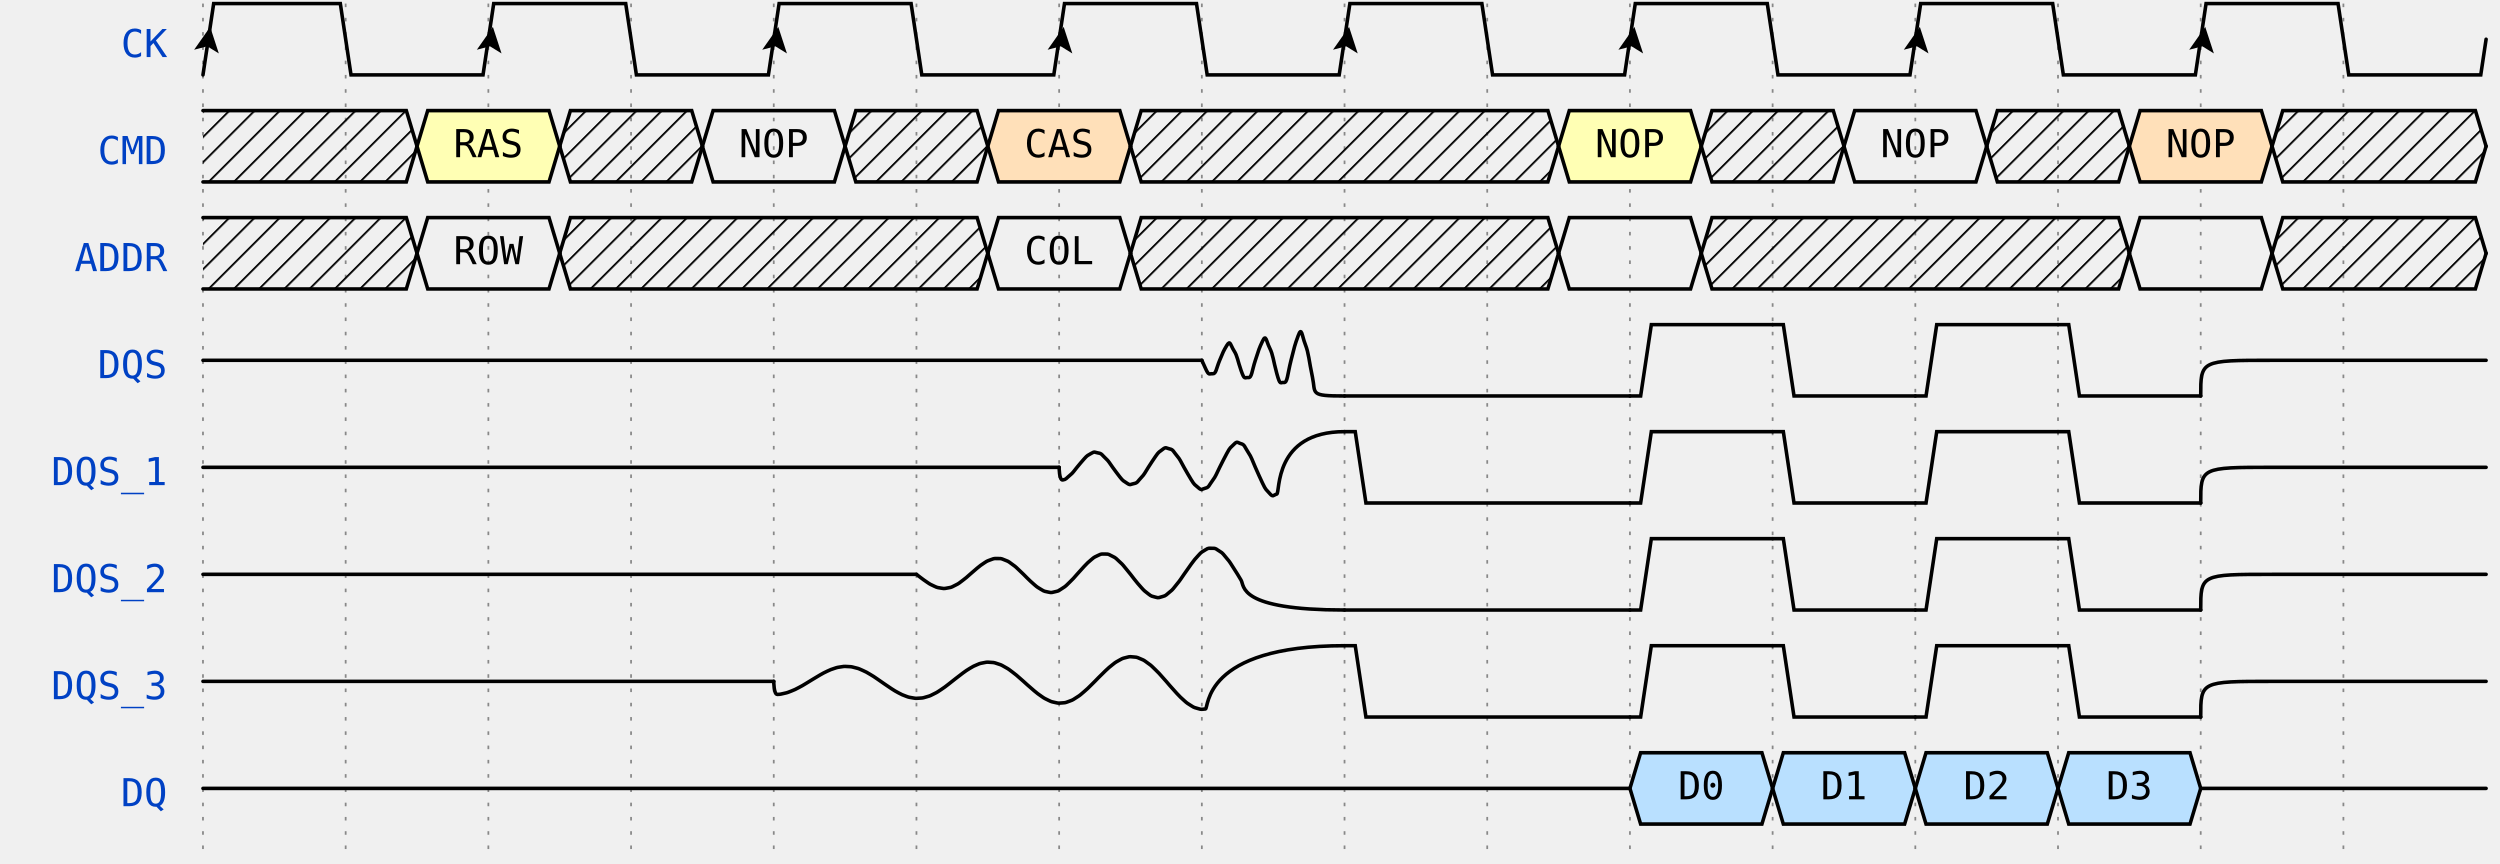
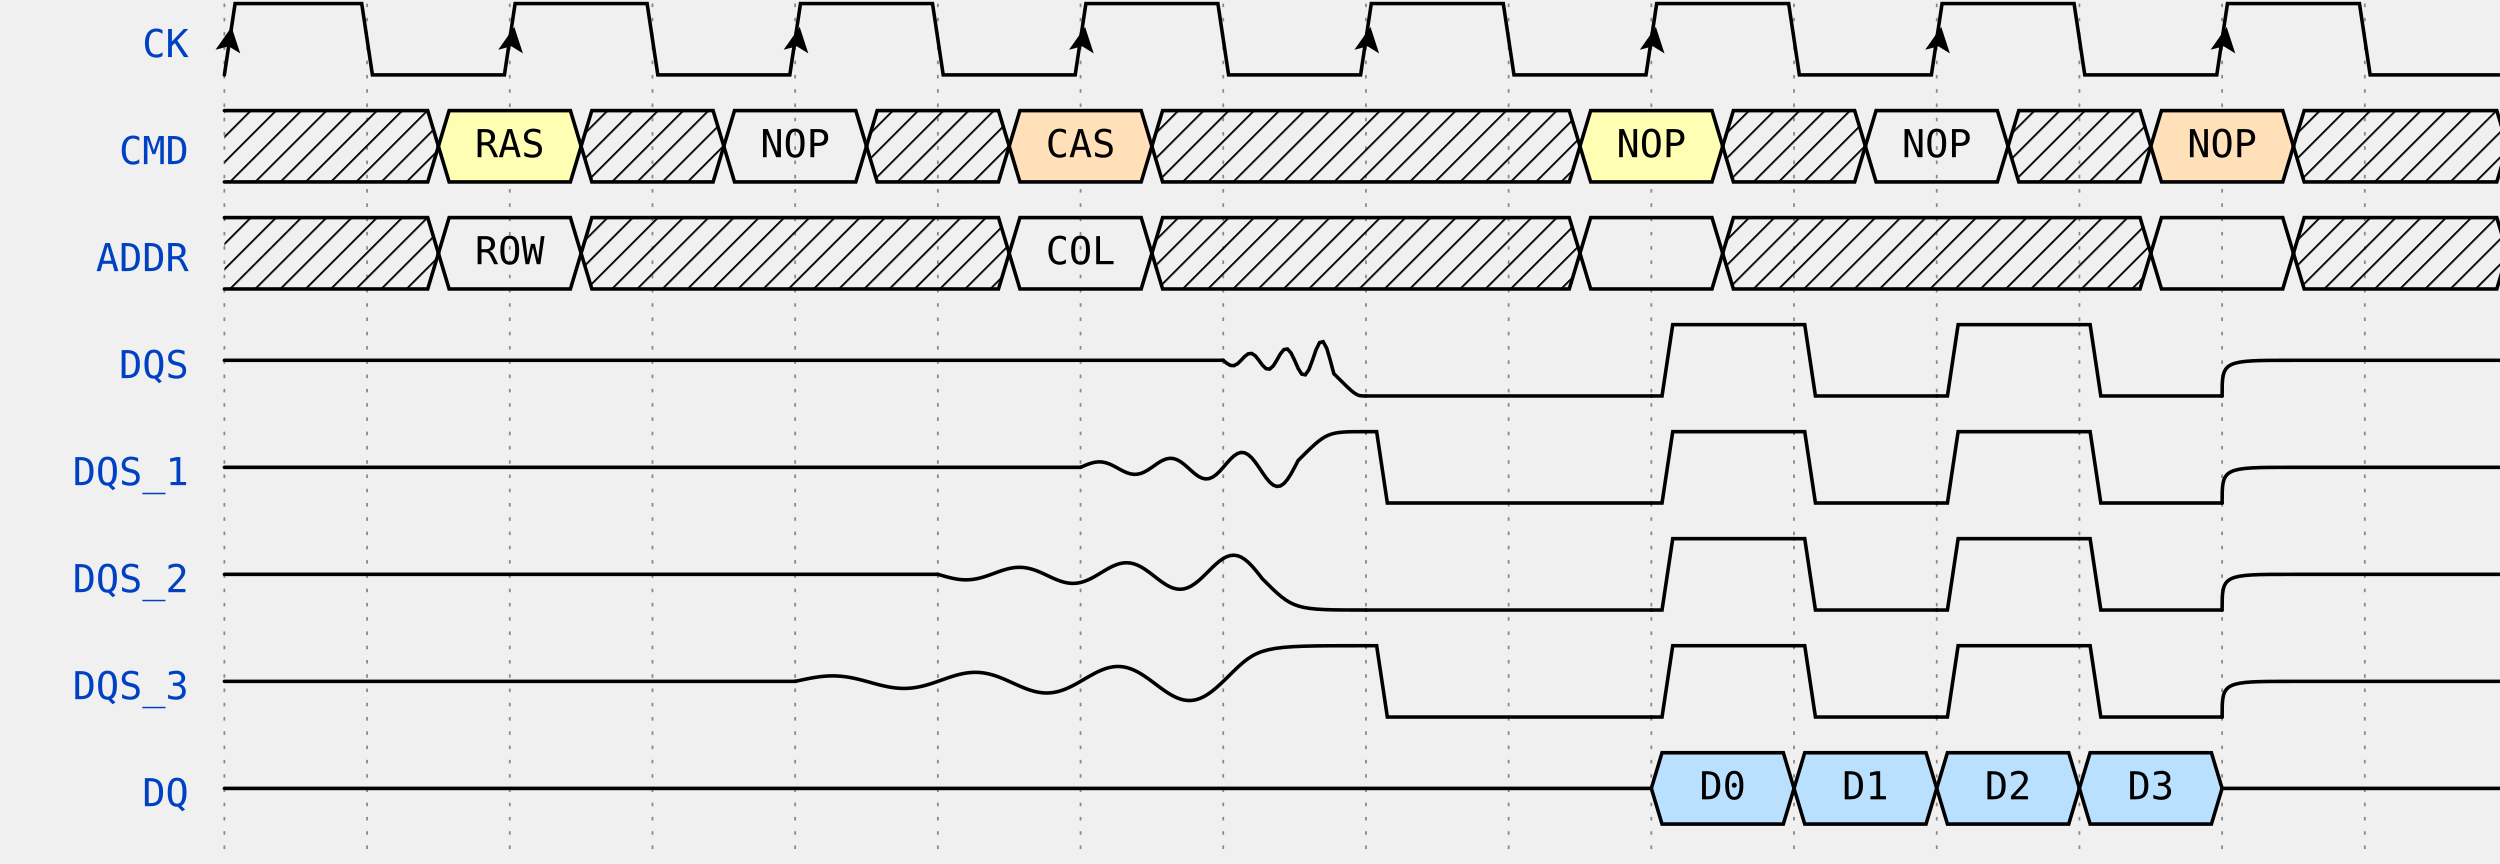
<svg xmlns="http://www.w3.org/2000/svg" width="695" height="240.0" viewBox="-1 -1 697 242.0" overflow="hidden">
  <style>
text{font-size:0.9em;
    font-style:normal;
    font-variant:normal;
    font-weight:500;
    font-stretch:normal;
    text-align:center;
    fill-opacity:1;
    font-family:fira mono, droid sans mono, monospace;}
.muted{fill:#aaa}
.warning{fill:#f6b900}
.error{fill:#f60000}
.info{fill:#0041c4}
.success{fill:#00ab00}
.h1{font-size:18.31px;font-weight:bold}
.border{stroke-width: 1.25px; stroke: #000}
.h2{font-size:14.65px;font-weight:bold}
.h3{font-size:11.72px;font-weight:bold}
.h4{font-size:9.38px;font-weight:bold}
.h5{font-size:7.50px;font-weight:bold}
.h6{font-size:6px;font-weight:bold}
.s0, .s1, .path{fill:none;
    stroke:#000;
    stroke-width:1;
    stroke-linecap:round;
    stroke-linejoin:miter;
    stroke-miterlimit:4;
    stroke-opacity:1;
    stroke-dasharray:none}
.stripe{fill:none;
    stroke:#000;
    stroke-width:0.5;
    stroke-linecap:round;
    stroke-linejoin:miter;
    stroke-miterlimit:4;
    stroke-opacity:1;
    stroke-dasharray:none}
.arrow{fill:#000000;fill-opacity:1;stroke:none}
.hide{fill:#ffffff;fill-opacity:1;stroke:2}
.s3 &gt; polygon {fill:#ffffb4;fill-opacity:1,stroke:none}
.s4 &gt; polygon {fill:#ffe0b9;fill-opacity:1,stroke:none}
.s5 &gt; polygon {fill:#b9e0ff;fill-opacity:1,stroke:none}
.ticks {stroke: rgb(136, 136, 136); stroke-width: 0.5; stroke-dasharray: 1,3;}
.edges {fill:none;stroke:#00F;stroke-width:1}
.edges.arrowhead {marker-start:url(#arrow); overflow:visible;}
.edges.arrowtail {marker-end:url(#arrow); overflow:visible;}
.edges + text {font-size:0.625em; filter: url(#solid); transform: translate(0, 2.5px);}
</style>
  <defs>
    <pattern id="diagonalHatch" width="5" height="5" patternTransform="rotate(45 0 0)" patternUnits="userSpaceOnUse">
      <line x1="0" y1="0" x2="0" y2="5" style="stroke:black; stroke-width:1" />
    </pattern>
    <marker id="arrow" viewBox="0 0 10 10" refX="10" refY="5" markerWidth="7" markerHeight="7" markerUnits="userSpaceOnUse" orient="auto-start-reverse" style="fill:#00F;">
      <path d="M 0 0 L 10 5 L 0 10 z" />
    </marker>
    <filter x="0" y="0" width="1" height="1" id="solid">
      <feFlood flood-color="white" />
      <feComposite in="SourceGraphic" />
    </filter>
  </defs>
  <g id="a">
-     <g id="ticks_15" transform="translate(54, 0)">
-       <path d="m0,0 l0,240.0" class="ticks" />
-       <path d="m40,0 l0,240.0" class="ticks" />
-       <path d="m80,0 l0,240.0" class="ticks" />
-       <path d="m120,0 l0,240.0" class="ticks" />
-       <path d="m160,0 l0,240.0" class="ticks" />
-       <path d="m200,0 l0,240.0" class="ticks" />
-       <path d="m240,0 l0,240.0" class="ticks" />
-       <path d="m280,0 l0,240.0" class="ticks" />
-       <path d="m320,0 l0,240.0" class="ticks" />
-       <path d="m360,0 l0,240.0" class="ticks" />
-       <path d="m400,0 l0,240.0" class="ticks" />
-       <path d="m440,0 l0,240.0" class="ticks" />
-       <path d="m480,0 l0,240.0" class="ticks" />
-       <path d="m520,0 l0,240.0" class="ticks" />
-       <path d="m560,0 l0,240.0" class="ticks" />
-       <path d="m600,0 l0,240.0" class="ticks" />
-     </g>
-     <g id="CK" transform="translate(54, 0)">
+     <g id="ticks_15" transform="translate(60, 0)">
+       <path d="M0,0 L0,240.0" class="ticks" />
+       <path d="M40,0 L40,240.0" class="ticks" />
+       <path d="M80,0 L80,240.0" class="ticks" />
+       <path d="M120,0 L120,240.0" class="ticks" />
+       <path d="M160,0 L160,240.0" class="ticks" />
+       <path d="M200,0 L200,240.0" class="ticks" />
+       <path d="M240,0 L240,240.0" class="ticks" />
+       <path d="M280,0 L280,240.0" class="ticks" />
+       <path d="M320,0 L320,240.0" class="ticks" />
+       <path d="M360,0 L360,240.0" class="ticks" />
+       <path d="M400,0 L400,240.0" class="ticks" />
+       <path d="M440,0 L440,240.0" class="ticks" />
+       <path d="M480,0 L480,240.0" class="ticks" />
+       <path d="M520,0 L520,240.0" class="ticks" />
+       <path d="M560,0 L560,240.0" class="ticks" />
+       <path d="M600,0 L600,240.0" class="ticks" />
+     </g>
+     <g id="CK" transform="translate(60, 0)">
      <text x="-10" y="15" class="info" text-anchor="end" xml:space="preserve">CK</text>
      <g data-symbol="BRICKS.Pclk" transform="translate(0, 0)" class="s2">
        <path d="M0,20 L3.0,0 L38.5,0 L41.5,20 L78.5,20 L80,10.0" class="path" />
        <path d="M 0 0 L 3.5 7 L 7 0 L 3.5 1.5z" transform="translate(-2.0, 6.5) rotate(-171.4692, 3.5, 3.5)" class="arrow" />
      </g>
      <g data-symbol="BRICKS.Pclk" transform="translate(80, 0)" class="s2">
        <path d="M0,10.0 L1.5,0 L38.5,0 L41.5,20 L78.5,20 L80,10.0" class="path" />
        <path d="M 0 0 L 3.5 7 L 7 0 L 3.5 1.5z" transform="translate(-2.75, 6.5) rotate(-171.4692, 3.5, 3.5)" class="arrow" />
      </g>
      <g data-symbol="BRICKS.Pclk" transform="translate(160, 0)" class="s2">
        <path d="M0,10.0 L1.5,0 L38.5,0 L41.5,20 L78.5,20 L80,10.0" class="path" />
        <path d="M 0 0 L 3.5 7 L 7 0 L 3.5 1.5z" transform="translate(-2.75, 6.5) rotate(-171.4692, 3.5, 3.5)" class="arrow" />
      </g>
      <g data-symbol="BRICKS.Pclk" transform="translate(240, 0)" class="s2">
        <path d="M0,10.0 L1.5,0 L38.5,0 L41.5,20 L78.5,20 L80,10.0" class="path" />
        <path d="M 0 0 L 3.5 7 L 7 0 L 3.5 1.5z" transform="translate(-2.75, 6.5) rotate(-171.4692, 3.5, 3.5)" class="arrow" />
      </g>
      <g data-symbol="BRICKS.Pclk" transform="translate(320, 0)" class="s2">
        <path d="M0,10.0 L1.5,0 L38.5,0 L41.5,20 L78.5,20 L80,10.0" class="path" />
        <path d="M 0 0 L 3.5 7 L 7 0 L 3.5 1.5z" transform="translate(-2.75, 6.5) rotate(-171.4692, 3.5, 3.5)" class="arrow" />
      </g>
      <g data-symbol="BRICKS.Pclk" transform="translate(400, 0)" class="s2">
        <path d="M0,10.0 L1.5,0 L38.5,0 L41.5,20 L78.5,20 L80,10.0" class="path" />
        <path d="M 0 0 L 3.5 7 L 7 0 L 3.5 1.5z" transform="translate(-2.75, 6.5) rotate(-171.4692, 3.5, 3.5)" class="arrow" />
      </g>
      <g data-symbol="BRICKS.Pclk" transform="translate(480, 0)" class="s2">
        <path d="M0,10.0 L1.5,0 L38.5,0 L41.5,20 L78.5,20 L80,10.0" class="path" />
        <path d="M 0 0 L 3.5 7 L 7 0 L 3.5 1.5z" transform="translate(-2.75, 6.5) rotate(-171.4692, 3.5, 3.5)" class="arrow" />
      </g>
      <g data-symbol="BRICKS.Pclk" transform="translate(560, 0)" class="s2">
        <path d="M0,10.0 L1.5,0 L38.5,0 L41.5,20 L78.5,20 L80,10.0" class="path" />
        <path d="M 0 0 L 3.5 7 L 7 0 L 3.5 1.5z" transform="translate(-2.75, 6.5) rotate(-171.4692, 3.5, 3.5)" class="arrow" />
      </g>
    </g>
-     <g id="CMD" transform="translate(54, 30.0)">
+     <g id="CMD" transform="translate(60, 30.0)">
      <text x="-10" y="15" class="info" text-anchor="end" xml:space="preserve">CMD</text>
      <g data-symbol="BRICKS.x" transform="translate(0, 0)" class="s2">
        <polygon points="0,0 3,0 57.0,0 60.0,10.0 57.0,20 3,20 0,20 " fill="url(#diagonalHatch)" />
        <path d="M0,0 L3,0 L57.0,0 L60.0,10.0" class="path" />
        <path d="M0,20 L3,20 L57.0,20 L60.0,10.0" class="path" />
      </g>
      <g data-symbol="BRICKS.data" transform="translate(60.0, 0)" class="s3">
        <polygon points="0,10.0 3,0 37,0 40,10.0 37,20 3,20 0,10.0 " fill="none" />
        <path d="M0,10.0 L3,0 L37,0 L40,10.0" class="path" />
        <path d="M0,10.0 L3,20 L37,20 L40,10.0" class="path" />
        <text x="20.0" y="10.0" text-anchor="middle" dominant-baseline="middle" alignment-baseline="central">RAS</text>
      </g>
      <g data-symbol="BRICKS.x" transform="translate(100.0, 0)" class="s2">
        <polygon points="0,10.0 3,0 37,0 40,10.0 37,20 3,20 0,10.0 " fill="url(#diagonalHatch)" />
        <path d="M0,10.0 L3,0 L37,0 L40,10.0" class="path" />
        <path d="M0,10.0 L3,20 L37,20 L40,10.0" class="path" />
      </g>
      <g data-symbol="BRICKS.data" transform="translate(140.0, 0)" class="s2">
        <polygon points="0,10.0 3,0 37,0 40,10.0 37,20 3,20 0,10.0 " fill="none" />
        <path d="M0,10.0 L3,0 L37,0 L40,10.0" class="path" />
        <path d="M0,10.0 L3,20 L37,20 L40,10.0" class="path" />
        <text x="20.0" y="10.0" text-anchor="middle" dominant-baseline="middle" alignment-baseline="central">NOP</text>
      </g>
      <g data-symbol="BRICKS.x" transform="translate(180.0, 0)" class="s2">
        <polygon points="0,10.0 3,0 37,0 40,10.0 37,20 3,20 0,10.0 " fill="url(#diagonalHatch)" />
        <path d="M0,10.0 L3,0 L37,0 L40,10.0" class="path" />
        <path d="M0,10.0 L3,20 L37,20 L40,10.0" class="path" />
      </g>
      <g data-symbol="BRICKS.data" transform="translate(220.0, 0)" class="s4">
        <polygon points="0,10.0 3,0 37,0 40,10.0 37,20 3,20 0,10.0 " fill="none" />
        <path d="M0,10.0 L3,0 L37,0 L40,10.0" class="path" />
        <path d="M0,10.0 L3,20 L37,20 L40,10.0" class="path" />
        <text x="20.0" y="10.0" text-anchor="middle" dominant-baseline="middle" alignment-baseline="central">CAS</text>
      </g>
      <g data-symbol="BRICKS.x" transform="translate(260.0, 0)" class="s2">
        <polygon points="0,10.0 3,0 117,0 120,10.0 117,20 3,20 0,10.0 " fill="url(#diagonalHatch)" />
        <path d="M0,10.0 L3,0 L117,0 L120,10.0" class="path" />
        <path d="M0,10.0 L3,20 L117,20 L120,10.0" class="path" />
      </g>
      <g data-symbol="BRICKS.data" transform="translate(380.0, 0)" class="s3">
        <polygon points="0,10.0 3,0 37,0 40,10.0 37,20 3,20 0,10.0 " fill="none" />
        <path d="M0,10.0 L3,0 L37,0 L40,10.0" class="path" />
        <path d="M0,10.0 L3,20 L37,20 L40,10.0" class="path" />
        <text x="20.0" y="10.0" text-anchor="middle" dominant-baseline="middle" alignment-baseline="central">NOP</text>
      </g>
      <g data-symbol="BRICKS.x" transform="translate(420.0, 0)" class="s2">
        <polygon points="0,10.0 3,0 37,0 40,10.0 37,20 3,20 0,10.0 " fill="url(#diagonalHatch)" />
        <path d="M0,10.0 L3,0 L37,0 L40,10.0" class="path" />
        <path d="M0,10.0 L3,20 L37,20 L40,10.0" class="path" />
      </g>
      <g data-symbol="BRICKS.data" transform="translate(460.0, 0)" class="s2">
        <polygon points="0,10.0 3,0 37,0 40,10.0 37,20 3,20 0,10.0 " fill="none" />
        <path d="M0,10.0 L3,0 L37,0 L40,10.0" class="path" />
        <path d="M0,10.0 L3,20 L37,20 L40,10.0" class="path" />
        <text x="20.0" y="10.0" text-anchor="middle" dominant-baseline="middle" alignment-baseline="central">NOP</text>
      </g>
      <g data-symbol="BRICKS.x" transform="translate(500.0, 0)" class="s2">
        <polygon points="0,10.0 3,0 37,0 40,10.0 37,20 3,20 0,10.0 " fill="url(#diagonalHatch)" />
        <path d="M0,10.0 L3,0 L37,0 L40,10.0" class="path" />
        <path d="M0,10.0 L3,20 L37,20 L40,10.0" class="path" />
      </g>
      <g data-symbol="BRICKS.data" transform="translate(540.0, 0)" class="s4">
        <polygon points="0,10.0 3,0 37,0 40,10.0 37,20 3,20 0,10.0 " fill="none" />
        <path d="M0,10.0 L3,0 L37,0 L40,10.0" class="path" />
        <path d="M0,10.0 L3,20 L37,20 L40,10.0" class="path" />
        <text x="20.0" y="10.0" text-anchor="middle" dominant-baseline="middle" alignment-baseline="central">NOP</text>
      </g>
      <g data-symbol="BRICKS.x" transform="translate(580.0, 0)" class="s2">
        <polygon points="0,10.0 3,0 57.0,0 60.0,10.0 57.0,20 3,20 0,10.0 " fill="url(#diagonalHatch)" />
        <path d="M0,10.0 L3,0 L57.0,0 L60.0,10.0" class="path" />
        <path d="M0,10.0 L3,20 L57.0,20 L60.0,10.0" class="path" />
      </g>
    </g>
-     <g id="ADDR" transform="translate(54, 60.0)">
+     <g id="ADDR" transform="translate(60, 60.0)">
      <text x="-10" y="15" class="info" text-anchor="end" xml:space="preserve">ADDR</text>
      <g data-symbol="BRICKS.x" transform="translate(0, 0)" class="s2">
        <polygon points="0,0 3,0 57.0,0 60.0,10.0 57.0,20 3,20 0,20 " fill="url(#diagonalHatch)" />
        <path d="M0,0 L3,0 L57.0,0 L60.0,10.0" class="path" />
        <path d="M0,20 L3,20 L57.0,20 L60.0,10.0" class="path" />
      </g>
      <g data-symbol="BRICKS.data" transform="translate(60.0, 0)" class="s2">
        <polygon points="0,10.0 3,0 37,0 40,10.0 37,20 3,20 0,10.0 " fill="none" />
        <path d="M0,10.0 L3,0 L37,0 L40,10.0" class="path" />
        <path d="M0,10.0 L3,20 L37,20 L40,10.0" class="path" />
        <text x="20.0" y="10.0" text-anchor="middle" dominant-baseline="middle" alignment-baseline="central">ROW</text>
      </g>
      <g data-symbol="BRICKS.x" transform="translate(100.0, 0)" class="s2">
        <polygon points="0,10.0 3,0 117,0 120,10.0 117,20 3,20 0,10.0 " fill="url(#diagonalHatch)" />
        <path d="M0,10.0 L3,0 L117,0 L120,10.0" class="path" />
        <path d="M0,10.0 L3,20 L117,20 L120,10.0" class="path" />
      </g>
      <g data-symbol="BRICKS.data" transform="translate(220.0, 0)" class="s2">
        <polygon points="0,10.0 3,0 37,0 40,10.0 37,20 3,20 0,10.0 " fill="none" />
        <path d="M0,10.0 L3,0 L37,0 L40,10.0" class="path" />
        <path d="M0,10.0 L3,20 L37,20 L40,10.0" class="path" />
        <text x="20.0" y="10.0" text-anchor="middle" dominant-baseline="middle" alignment-baseline="central">COL</text>
      </g>
      <g data-symbol="BRICKS.x" transform="translate(260.0, 0)" class="s2">
        <polygon points="0,10.0 3,0 117,0 120,10.0 117,20 3,20 0,10.0 " fill="url(#diagonalHatch)" />
        <path d="M0,10.0 L3,0 L117,0 L120,10.0" class="path" />
        <path d="M0,10.0 L3,20 L117,20 L120,10.0" class="path" />
      </g>
      <g data-symbol="BRICKS.data" transform="translate(380.0, 0)" class="s2">
        <polygon points="0,10.0 3,0 37,0 40,10.0 37,20 3,20 0,10.0 " fill="none" />
        <path d="M0,10.0 L3,0 L37,0 L40,10.0" class="path" />
        <path d="M0,10.0 L3,20 L37,20 L40,10.0" class="path" />
      </g>
      <g data-symbol="BRICKS.x" transform="translate(420.0, 0)" class="s2">
        <polygon points="0,10.0 3,0 117,0 120,10.0 117,20 3,20 0,10.0 " fill="url(#diagonalHatch)" />
        <path d="M0,10.0 L3,0 L117,0 L120,10.0" class="path" />
        <path d="M0,10.0 L3,20 L117,20 L120,10.0" class="path" />
      </g>
      <g data-symbol="BRICKS.data" transform="translate(540.0, 0)" class="s2">
        <polygon points="0,10.0 3,0 37,0 40,10.0 37,20 3,20 0,10.0 " fill="none" />
        <path d="M0,10.0 L3,0 L37,0 L40,10.0" class="path" />
        <path d="M0,10.0 L3,20 L37,20 L40,10.0" class="path" />
      </g>
      <g data-symbol="BRICKS.x" transform="translate(580.0, 0)" class="s2">
        <polygon points="0,10.0 3,0 57.0,0 60.0,10.0 57.0,20 3,20 0,10.0 " fill="url(#diagonalHatch)" />
        <path d="M0,10.0 L3,0 L57.0,0 L60.0,10.0" class="path" />
        <path d="M0,10.0 L3,20 L57.0,20 L60.0,10.0" class="path" />
      </g>
    </g>
-     <g id="DQS" transform="translate(54, 90.0)">
+     <g id="DQS" transform="translate(60, 90.0)">
      <text x="-10" y="15" class="info" text-anchor="end" xml:space="preserve">DQS</text>
      <g data-symbol="BRICKS.highz" transform="translate(0, 0)" class="s2">
        <path d="m0,10.0 C1.5,10.0 1.5,10.0 20,10.0 L280,10.0" class="path" />
      </g>
      <g data-symbol="BRICKS.meta" transform="translate(280, 0)" class="s2">
-         <path d="m0,10.0 S0,10.0 1,12.217 2,13.678 3,13.771 4,12.39 5,10.0 6,7.488 7,5.832 8,5.727 9,7.292 10,10 11,12.847 12,14.723 13,14.842 14,13.069 15,10 16,6.774 17,4.648 18,4.513 19,6.523 20,10 21,13.655 22,16.064 23,16.218 24,13.94 25,10 26,5.858 27,3.128 28,2.954 29,5.535 30,10 31,14.694 S30.0,20 40,20" class="path" />
+         <path d="m0,10.0 L0,10.0 1,10.836 2,11.422 3,11.495 4,10.972 5,10.0 6,8.926 7,8.173 8,8.08 9,8.752 10,10.0 11,11.379 12,12.345 13,12.466 14,11.602 15,10.0 16,8.23 17,6.989 18,6.834 19,7.943 20,10 21,12.273 22,13.867 23,14.065 24,12.641 25,10 26,7.081 27,5.035 28,4.78 29,6.609 30,10 31,13.748 C37.252,20 37.252,20 40,20" class="path" />
      </g>
      <g data-symbol="BRICKS.zero" transform="translate(320, 0)" class="s2">
        <path d="M0,20 L3,20 L6,20 L80,20" class="path" />
      </g>
      <g data-symbol="BRICKS.one" transform="translate(400, 0)" class="s2">
        <path d="M0,20 L3,20 L6,0 L40,0" class="path" />
      </g>
      <g data-symbol="BRICKS.zero" transform="translate(440, 0)" class="s2">
        <path d="M0,0 L3,0 L6,20 L40,20" class="path" />
      </g>
      <g data-symbol="BRICKS.one" transform="translate(480, 0)" class="s2">
        <path d="M0,20 L3,20 L6,0 L40,0" class="path" />
      </g>
      <g data-symbol="BRICKS.zero" transform="translate(520, 0)" class="s2">
        <path d="M0,0 L3,0 L6,20 L40,20" class="path" />
      </g>
      <g data-symbol="BRICKS.highz" transform="translate(560, 0)" class="s2">
        <path d="m0,20 C0.0,10.0 0.0,10.0 20,10.0 L80,10.0" class="path" />
      </g>
    </g>
-     <g id="DQS_1" transform="translate(54, 120.0)">
+     <g id="DQS_1" transform="translate(60, 120.0)">
      <text x="-10" y="15" class="info" text-anchor="end" xml:space="preserve">DQS_1</text>
      <g data-symbol="BRICKS.highz" transform="translate(0, 0)" class="s2">
        <path d="m0,10.0 C1.5,10.0 1.5,10.0 20,10.0 L240,10.0" class="path" />
      </g>
      <g data-symbol="BRICKS.Meta" transform="translate(240, 0)" class="s2">
-         <path d="m0,10.0 S0,13.679 1,13.543 2,13.052 3,12.245 4,11.195 5,10.0 6,8.775 7,7.64 8,6.711 9,6.085 10,5.831 11,5.986 12,6.542 13,7.456 14,8.646 15,10 16,11.389 17,12.674 18,13.727 19,14.437 20,14.724 21,14.549 22,13.918 23,12.883 24,11.535 25,10 26,8.427 27,6.97 28,5.777 29,4.973 30,4.647 31,4.845 32,5.56 33,6.734 34,8.261 35,10 36,11.783 37,13.434 38,14.786 39,15.697 40,16.065 41,15.841 42,15.031 43,13.701 44,11.97 45,10 46,7.98 47,6.109 48,4.577 49,3.545 50,3.127 51,3.381 52,4.299 53,5.806 54,7.767 55,10 56,12.289 57,14.409 58,16.145 59,17.315 60,17.788 61,17.5 S60.0,0 80,0" class="path" />
+         <path d="m0,10.0 L0,10.0 1,9.571 2,9.164 3,8.82 4,8.578 5,8.466 6,8.505 7,8.696 8,9.028 9,9.476 10,10.0 11,10.551 12,11.074 13,11.515 14,11.827 15,11.969 16,11.92 17,11.675 18,11.248 19,10.672 20,10.0 21,9.293 22,8.621 23,8.054 24,7.655 25,7.472 26,7.534 27,7.85 28,8.398 29,9.137 30,10 31,10.908 32,11.77 33,12.498 34,13.011 35,13.247 36,13.166 37,12.761 38,12.057 39,11.109 40,10 41,8.834 42,7.727 43,6.792 44,6.133 45,5.831 46,5.935 47,6.455 48,7.359 49,8.576 50,10 51,11.497 52,12.919 53,14.119 54,14.965 55,15.353 56,15.22 57,14.552 58,13.391 59,11.828 60,10 61,8.078 C69.078,0 69.078,0 80,0" class="path" />
      </g>
      <g data-symbol="BRICKS.zero" transform="translate(320, 0)" class="s2">
        <path d="M0,0 L3,0 L6,20 L80,20" class="path" />
      </g>
      <g data-symbol="BRICKS.one" transform="translate(400, 0)" class="s2">
        <path d="M0,20 L3,20 L6,0 L40,0" class="path" />
      </g>
      <g data-symbol="BRICKS.zero" transform="translate(440, 0)" class="s2">
        <path d="M0,0 L3,0 L6,20 L40,20" class="path" />
      </g>
      <g data-symbol="BRICKS.one" transform="translate(480, 0)" class="s2">
        <path d="M0,20 L3,20 L6,0 L40,0" class="path" />
      </g>
      <g data-symbol="BRICKS.zero" transform="translate(520, 0)" class="s2">
        <path d="M0,0 L3,0 L6,20 L40,20" class="path" />
      </g>
      <g data-symbol="BRICKS.highz" transform="translate(560, 0)" class="s2">
        <path d="m0,20 C0.0,10.0 0.0,10.0 20,10.0 L80,10.0" class="path" />
      </g>
    </g>
-     <g id="DQS_2" transform="translate(54, 150.0)">
+     <g id="DQS_2" transform="translate(60, 150.0)">
      <text x="-10" y="15" class="info" text-anchor="end" xml:space="preserve">DQS_2</text>
      <g data-symbol="BRICKS.highz" transform="translate(0, 0)" class="s2">
        <path d="m0,10.0 C1.5,10.0 1.5,10.0 20,10.0 L200,10.0" class="path" />
      </g>
      <g data-symbol="BRICKS.meta" transform="translate(200, 0)" class="s2">
-         <path d="m0,10.0 S0,10.0 1,10.771 2,11.521 3,12.217 4,12.827 5,13.321 6,13.678 7,13.878 8,13.911 9,13.771 10,13.463 11,12.996 12,12.39 13,11.668 14,10.86 15,10 16,9.126 17,8.276 18,7.488 19,6.797 20,6.236 21,5.832 22,5.605 23,5.568 24,5.727 25,6.076 26,6.605 27,7.292 28,8.11 29,9.026 30,10 31,10.99 32,11.954 33,12.847 34,13.629 35,14.265 36,14.723 37,14.98 38,15.022 39,14.842 40,14.446 41,13.847 42,13.069 43,12.141 44,11.104 45,10 46,8.878 47,7.786 48,6.774 49,5.887 50,5.167 51,4.648 52,4.357 53,4.31 54,4.513 55,4.962 56,5.64 57,6.523 58,7.574 59,8.749 60,10 61,11.272 62,12.508 63,13.655 64,14.66 65,15.476 66,16.064 67,16.394 68,16.448 69,16.218 70,15.709 71,14.94 72,13.94 73,12.749 74,11.417 75,10 76,8.559 77,7.158 78,5.858 79,4.719 80,3.795 81,3.128 82,2.754 83,2.694 84,2.954 85,3.531 86,4.402 87,5.535 88,6.885 89,8.394 90,10 91,11.633 S90.0,20 120,20" class="path" />
+         <path d="m0,10.0 L0,10.0 1,10.286 2,10.569 3,10.836 4,11.075 5,11.274 6,11.422 7,11.512 8,11.538 9,11.495 10,11.385 11,11.208 12,10.972 13,10.684 14,10.355 15,10.0 16,9.633 17,9.269 18,8.926 19,8.62 20,8.364 21,8.173 22,8.058 23,8.025 24,8.08 25,8.222 26,8.449 27,8.752 28,9.122 29,9.544 30,10 31,10.472 32,10.938 33,11.379 34,11.772 35,12.1 36,12.345 37,12.494 38,12.536 39,12.466 40,12.283 41,11.992 42,11.602 43,11.127 44,10.586 45,10.0 46,9.394 47,8.795 48,8.23 49,7.724 50,7.303 51,6.989 52,6.798 53,6.744 54,6.834 55,7.069 56,7.442 57,7.943 58,8.553 59,9.248 60,10 61,10.778 62,11.547 63,12.273 64,12.922 65,13.463 66,13.867 67,14.111 68,14.18 69,14.065 70,13.764 71,13.284 72,12.641 73,11.858 74,10.966 75,10 76,9.001 77,8.014 78,7.081 79,6.248 80,5.554 81,5.035 82,4.721 83,4.632 84,4.78 85,5.167 86,5.783 87,6.609 88,7.614 89,8.76 90,10 91,11.282 C99.718,20 99.718,20 120,20" class="path" />
      </g>
      <g data-symbol="BRICKS.zero" transform="translate(320, 0)" class="s2">
        <path d="M0,20 L3,20 L6,20 L80,20" class="path" />
      </g>
      <g data-symbol="BRICKS.one" transform="translate(400, 0)" class="s2">
        <path d="M0,20 L3,20 L6,0 L40,0" class="path" />
      </g>
      <g data-symbol="BRICKS.zero" transform="translate(440, 0)" class="s2">
        <path d="M0,0 L3,0 L6,20 L40,20" class="path" />
      </g>
      <g data-symbol="BRICKS.one" transform="translate(480, 0)" class="s2">
        <path d="M0,20 L3,20 L6,0 L40,0" class="path" />
      </g>
      <g data-symbol="BRICKS.zero" transform="translate(520, 0)" class="s2">
        <path d="M0,0 L3,0 L6,20 L40,20" class="path" />
      </g>
      <g data-symbol="BRICKS.highz" transform="translate(560, 0)" class="s2">
        <path d="m0,20 C0.0,10.0 0.0,10.0 20,10.0 L80,10.0" class="path" />
      </g>
    </g>
-     <g id="DQS_3" transform="translate(54, 180.0)">
+     <g id="DQS_3" transform="translate(60, 180.0)">
      <text x="-10" y="15" class="info" text-anchor="end" xml:space="preserve">DQS_3</text>
      <g data-symbol="BRICKS.highz" transform="translate(0, 0)" class="s2">
        <path d="m0,10.0 C1.5,10.0 1.5,10.0 20,10.0 L160,10.0" class="path" />
      </g>
      <g data-symbol="BRICKS.Meta" transform="translate(160, 0)" class="s2">
-         <path d="m0,10.0 S0,13.679 1,13.656 2,13.543 3,13.34 4,13.052 5,12.684 6,12.245 7,11.745 8,11.195 9,10.609 10,10.0 11,9.384 12,8.775 13,8.188 14,7.64 15,7.143 16,6.711 17,6.355 18,6.085 19,5.908 20,5.831 21,5.857 22,5.986 23,6.215 24,6.542 25,6.959 26,7.456 27,8.023 28,8.646 29,9.31 30,10 31,10.699 32,11.389 33,12.053 34,12.674 35,13.237 36,13.727 37,14.131 38,14.437 39,14.636 40,14.724 41,14.695 42,14.549 43,14.288 44,13.918 45,13.446 46,12.883 47,12.24 48,11.535 49,10.782 50,10 51,9.208 52,8.427 53,7.674 54,6.97 55,6.332 56,5.777 57,5.319 58,4.973 59,4.746 60,4.647 61,4.68 62,4.845 63,5.141 64,5.56 65,6.095 66,6.734 67,7.461 68,8.261 69,9.114 70,10 71,10.897 72,11.783 73,12.636 74,13.434 75,14.157 76,14.786 77,15.304 78,15.697 79,15.953 80,16.065 81,16.028 82,15.841 83,15.507 84,15.031 85,14.425 86,13.701 87,12.877 88,11.97 89,11.004 90,10 91,8.984 92,7.98 93,7.013 94,6.109 95,5.29 96,4.577 97,3.99 98,3.545 99,3.254 100,3.127 101,3.169 102,3.381 103,3.76 104,4.299 105,4.986 106,5.806 107,6.74 108,7.767 109,8.863 110,10 111,11.152 112,12.289 113,13.384 114,14.409 115,15.338 116,16.145 117,16.81 118,17.315 119,17.644 120,17.788 121,17.74 S120.0,0 160,0" class="path" />
+         <path d="m0,10.0 L0,10.0 1,9.786 2,9.571 3,9.362 4,9.164 5,8.981 6,8.82 7,8.684 8,8.578 9,8.504 10,8.466 11,8.466 12,8.505 13,8.581 14,8.696 15,8.846 16,9.028 17,9.24 18,9.476 19,9.732 20,10.0 21,10.275 22,10.551 23,10.819 24,11.074 25,11.308 26,11.515 27,11.69 28,11.827 29,11.921 30,11.969 31,11.969 32,11.92 33,11.822 34,11.675 35,11.482 36,11.248 37,10.976 38,10.672 39,10.345 40,10.0 41,9.647 42,9.293 43,8.948 44,8.621 45,8.32 46,8.054 47,7.83 48,7.655 49,7.534 50,7.472 51,7.471 52,7.534 53,7.661 54,7.85 55,8.097 56,8.398 57,8.747 58,9.137 59,9.557 60,10 61,10.454 62,10.908 63,11.35 64,11.77 65,12.157 66,12.498 67,12.786 68,13.011 69,13.167 70,13.247 71,13.247 72,13.166 73,13.003 74,12.761 75,12.444 76,12.057 77,11.609 78,11.109 79,10.568 80,10 81,9.417 82,8.834 83,8.266 84,7.727 85,7.231 86,6.792 87,6.422 88,6.133 89,5.934 90,5.831 91,5.831 92,5.935 93,6.144 94,6.455 95,6.862 96,7.359 97,7.934 98,8.576 99,9.27 100,10 101,10.748 102,11.497 103,12.226 104,12.919 105,13.556 106,14.119 107,14.594 108,14.965 109,15.221 110,15.353 111,15.353 112,15.22 113,14.951 114,14.552 115,14.029 116,13.391 117,12.652 118,11.828 119,10.937 120,10 121,9.039 C130.039,0 130.039,0 160,0" class="path" />
      </g>
      <g data-symbol="BRICKS.zero" transform="translate(320, 0)" class="s2">
        <path d="M0,0 L3,0 L6,20 L80,20" class="path" />
      </g>
      <g data-symbol="BRICKS.one" transform="translate(400, 0)" class="s2">
        <path d="M0,20 L3,20 L6,0 L40,0" class="path" />
      </g>
      <g data-symbol="BRICKS.zero" transform="translate(440, 0)" class="s2">
        <path d="M0,0 L3,0 L6,20 L40,20" class="path" />
      </g>
      <g data-symbol="BRICKS.one" transform="translate(480, 0)" class="s2">
        <path d="M0,20 L3,20 L6,0 L40,0" class="path" />
      </g>
      <g data-symbol="BRICKS.zero" transform="translate(520, 0)" class="s2">
        <path d="M0,0 L3,0 L6,20 L40,20" class="path" />
      </g>
      <g data-symbol="BRICKS.highz" transform="translate(560, 0)" class="s2">
        <path d="m0,20 C0.0,10.0 0.0,10.0 20,10.0 L80,10.0" class="path" />
      </g>
    </g>
-     <g id="DQ" transform="translate(54, 210.0)">
+     <g id="DQ" transform="translate(60, 210.0)">
      <text x="-10" y="15" class="info" text-anchor="end" xml:space="preserve">DQ</text>
      <g data-symbol="BRICKS.highz" transform="translate(0, 0)" class="s2">
        <path d="m0,10.0 C1.5,10.0 1.5,10.0 20,10.0 L400,10.0" class="path" />
      </g>
      <g data-symbol="BRICKS.data" transform="translate(400, 0)" class="s5">
        <polygon points="0,10.0 3,0 37,0 40,10.0 37,20 3,20 0,10.0 " fill="none" />
        <path d="M0,10.0 L3,0 L37,0 L40,10.0" class="path" />
        <path d="M0,10.0 L3,20 L37,20 L40,10.0" class="path" />
        <text x="20.0" y="10.0" text-anchor="middle" dominant-baseline="middle" alignment-baseline="central">D0</text>
      </g>
      <g data-symbol="BRICKS.data" transform="translate(440, 0)" class="s5">
        <polygon points="0,10.0 3,0 37,0 40,10.0 37,20 3,20 0,10.0 " fill="none" />
        <path d="M0,10.0 L3,0 L37,0 L40,10.0" class="path" />
        <path d="M0,10.0 L3,20 L37,20 L40,10.0" class="path" />
        <text x="20.0" y="10.0" text-anchor="middle" dominant-baseline="middle" alignment-baseline="central">D1</text>
      </g>
      <g data-symbol="BRICKS.data" transform="translate(480, 0)" class="s5">
        <polygon points="0,10.0 3,0 37,0 40,10.0 37,20 3,20 0,10.0 " fill="none" />
        <path d="M0,10.0 L3,0 L37,0 L40,10.0" class="path" />
        <path d="M0,10.0 L3,20 L37,20 L40,10.0" class="path" />
        <text x="20.0" y="10.0" text-anchor="middle" dominant-baseline="middle" alignment-baseline="central">D2</text>
      </g>
      <g data-symbol="BRICKS.data" transform="translate(520, 0)" class="s5">
        <polygon points="0,10.0 3,0 37,0 40,10.0 37,20 3,20 0,10.0 " fill="none" />
        <path d="M0,10.0 L3,0 L37,0 L40,10.0" class="path" />
        <path d="M0,10.0 L3,20 L37,20 L40,10.0" class="path" />
        <text x="20.0" y="10.0" text-anchor="middle" dominant-baseline="middle" alignment-baseline="central">D3</text>
      </g>
      <g data-symbol="BRICKS.highz" transform="translate(560, 0)" class="s2">
        <path d="m0,10.0 C1.5,10.0 1.5,10.0 20,10.0 L80,10.0" class="path" />
      </g>
    </g>
  </g>
-   <g id="edges" transform="translate(54, 0)">
+   <g id="edges" transform="translate(60, 0)">
</g>
</svg>
